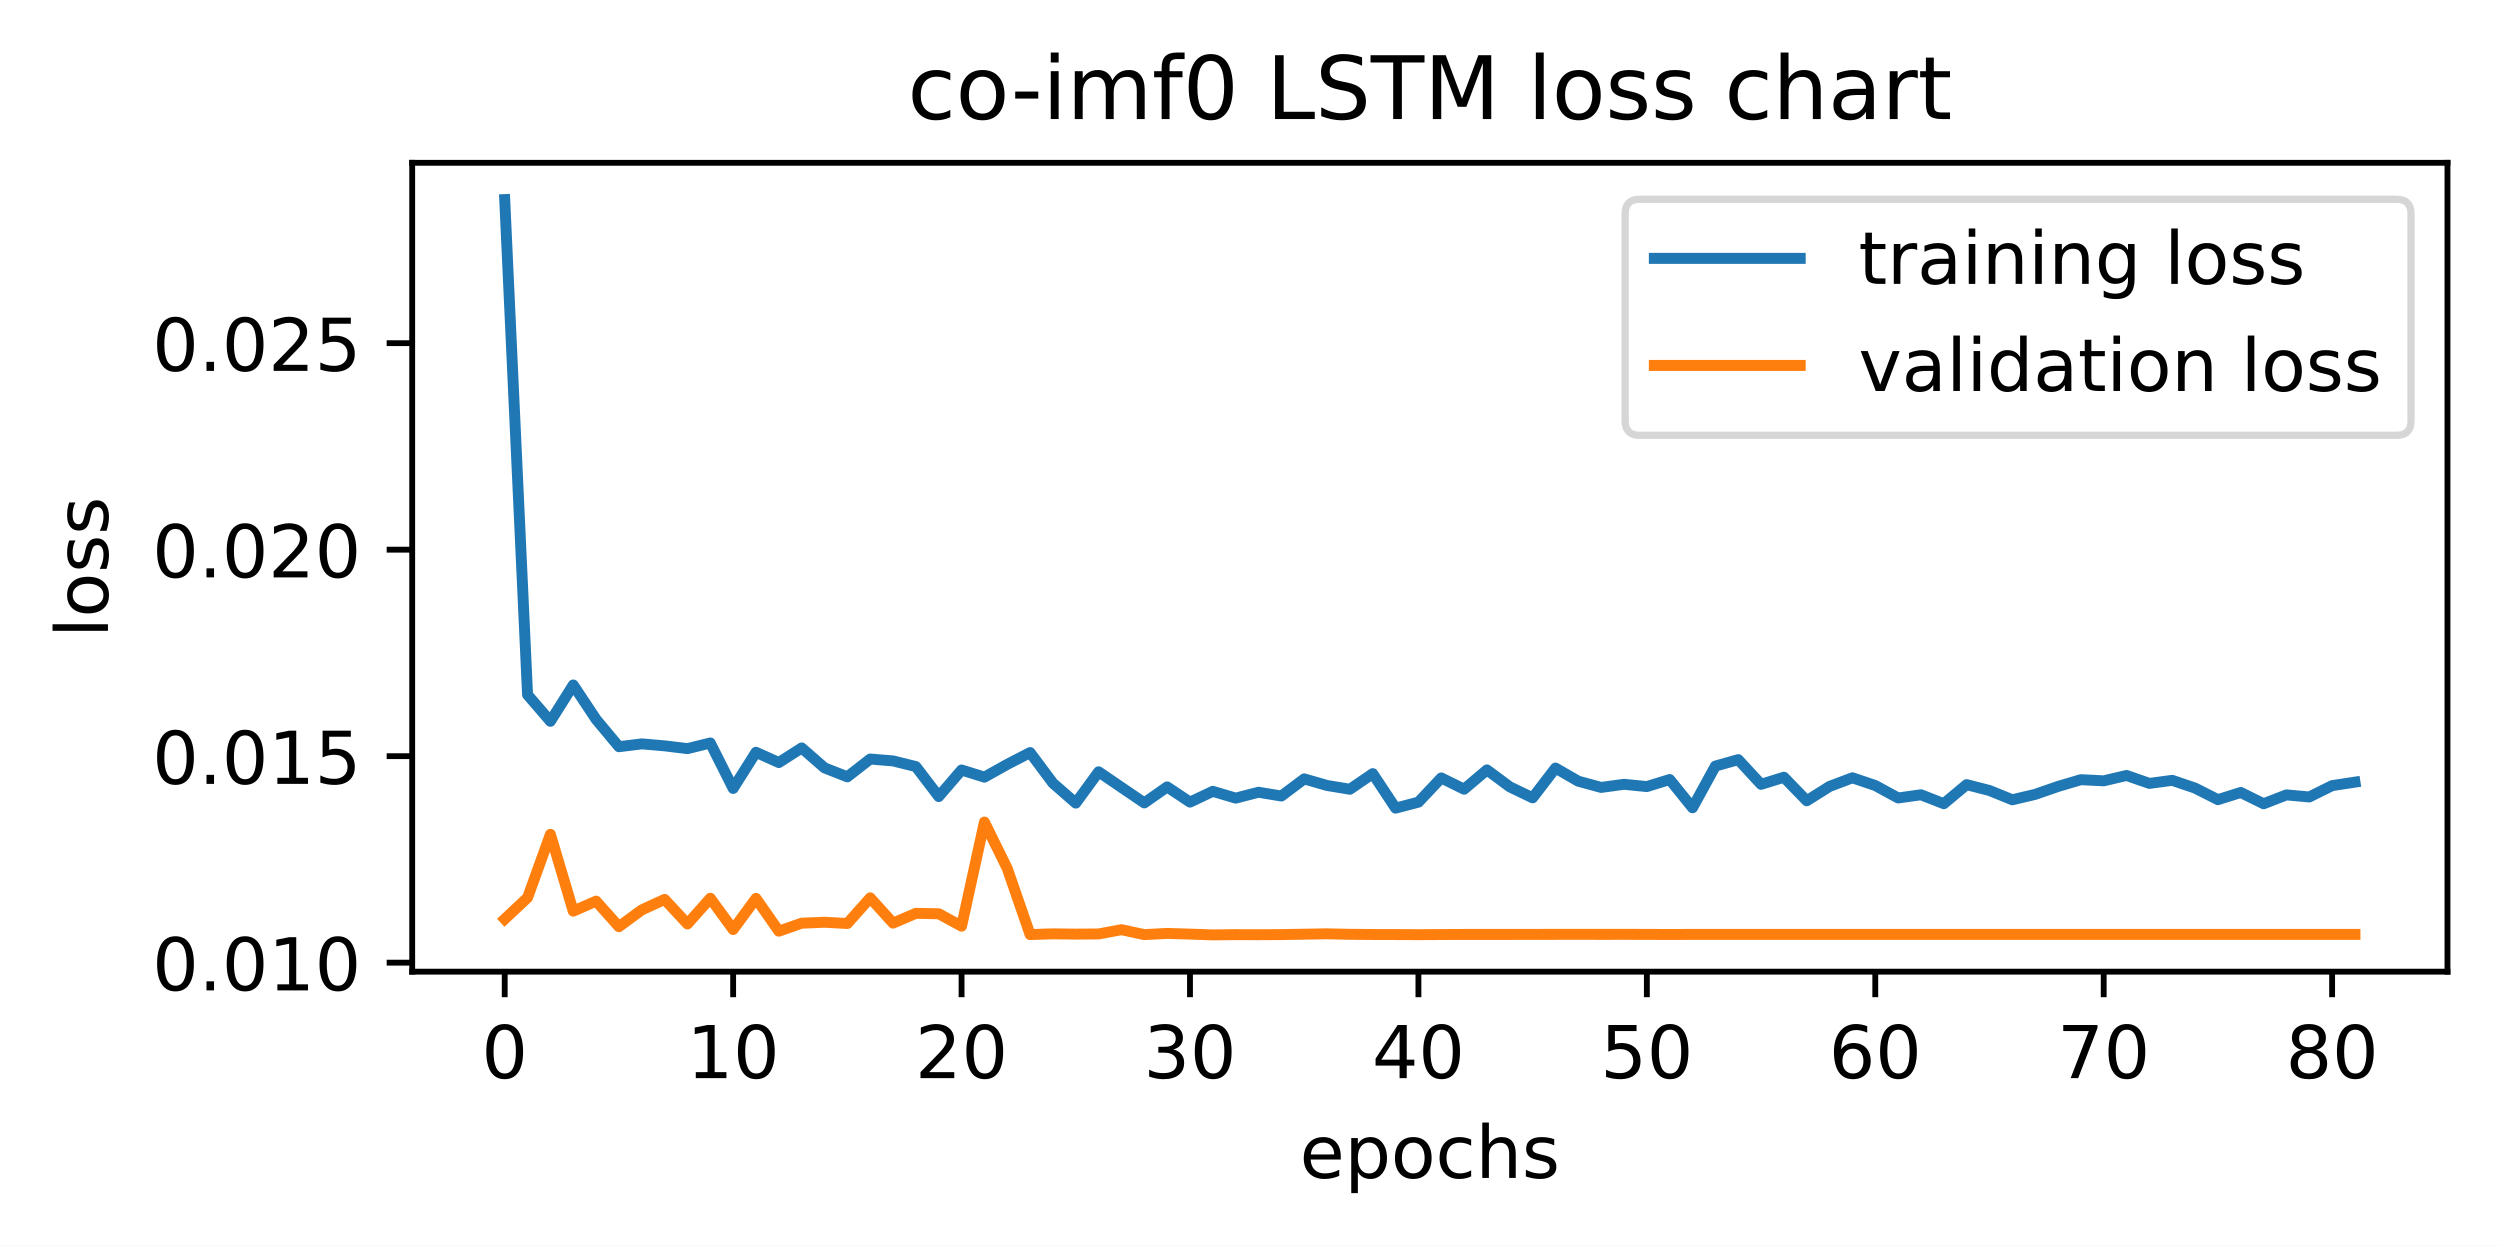
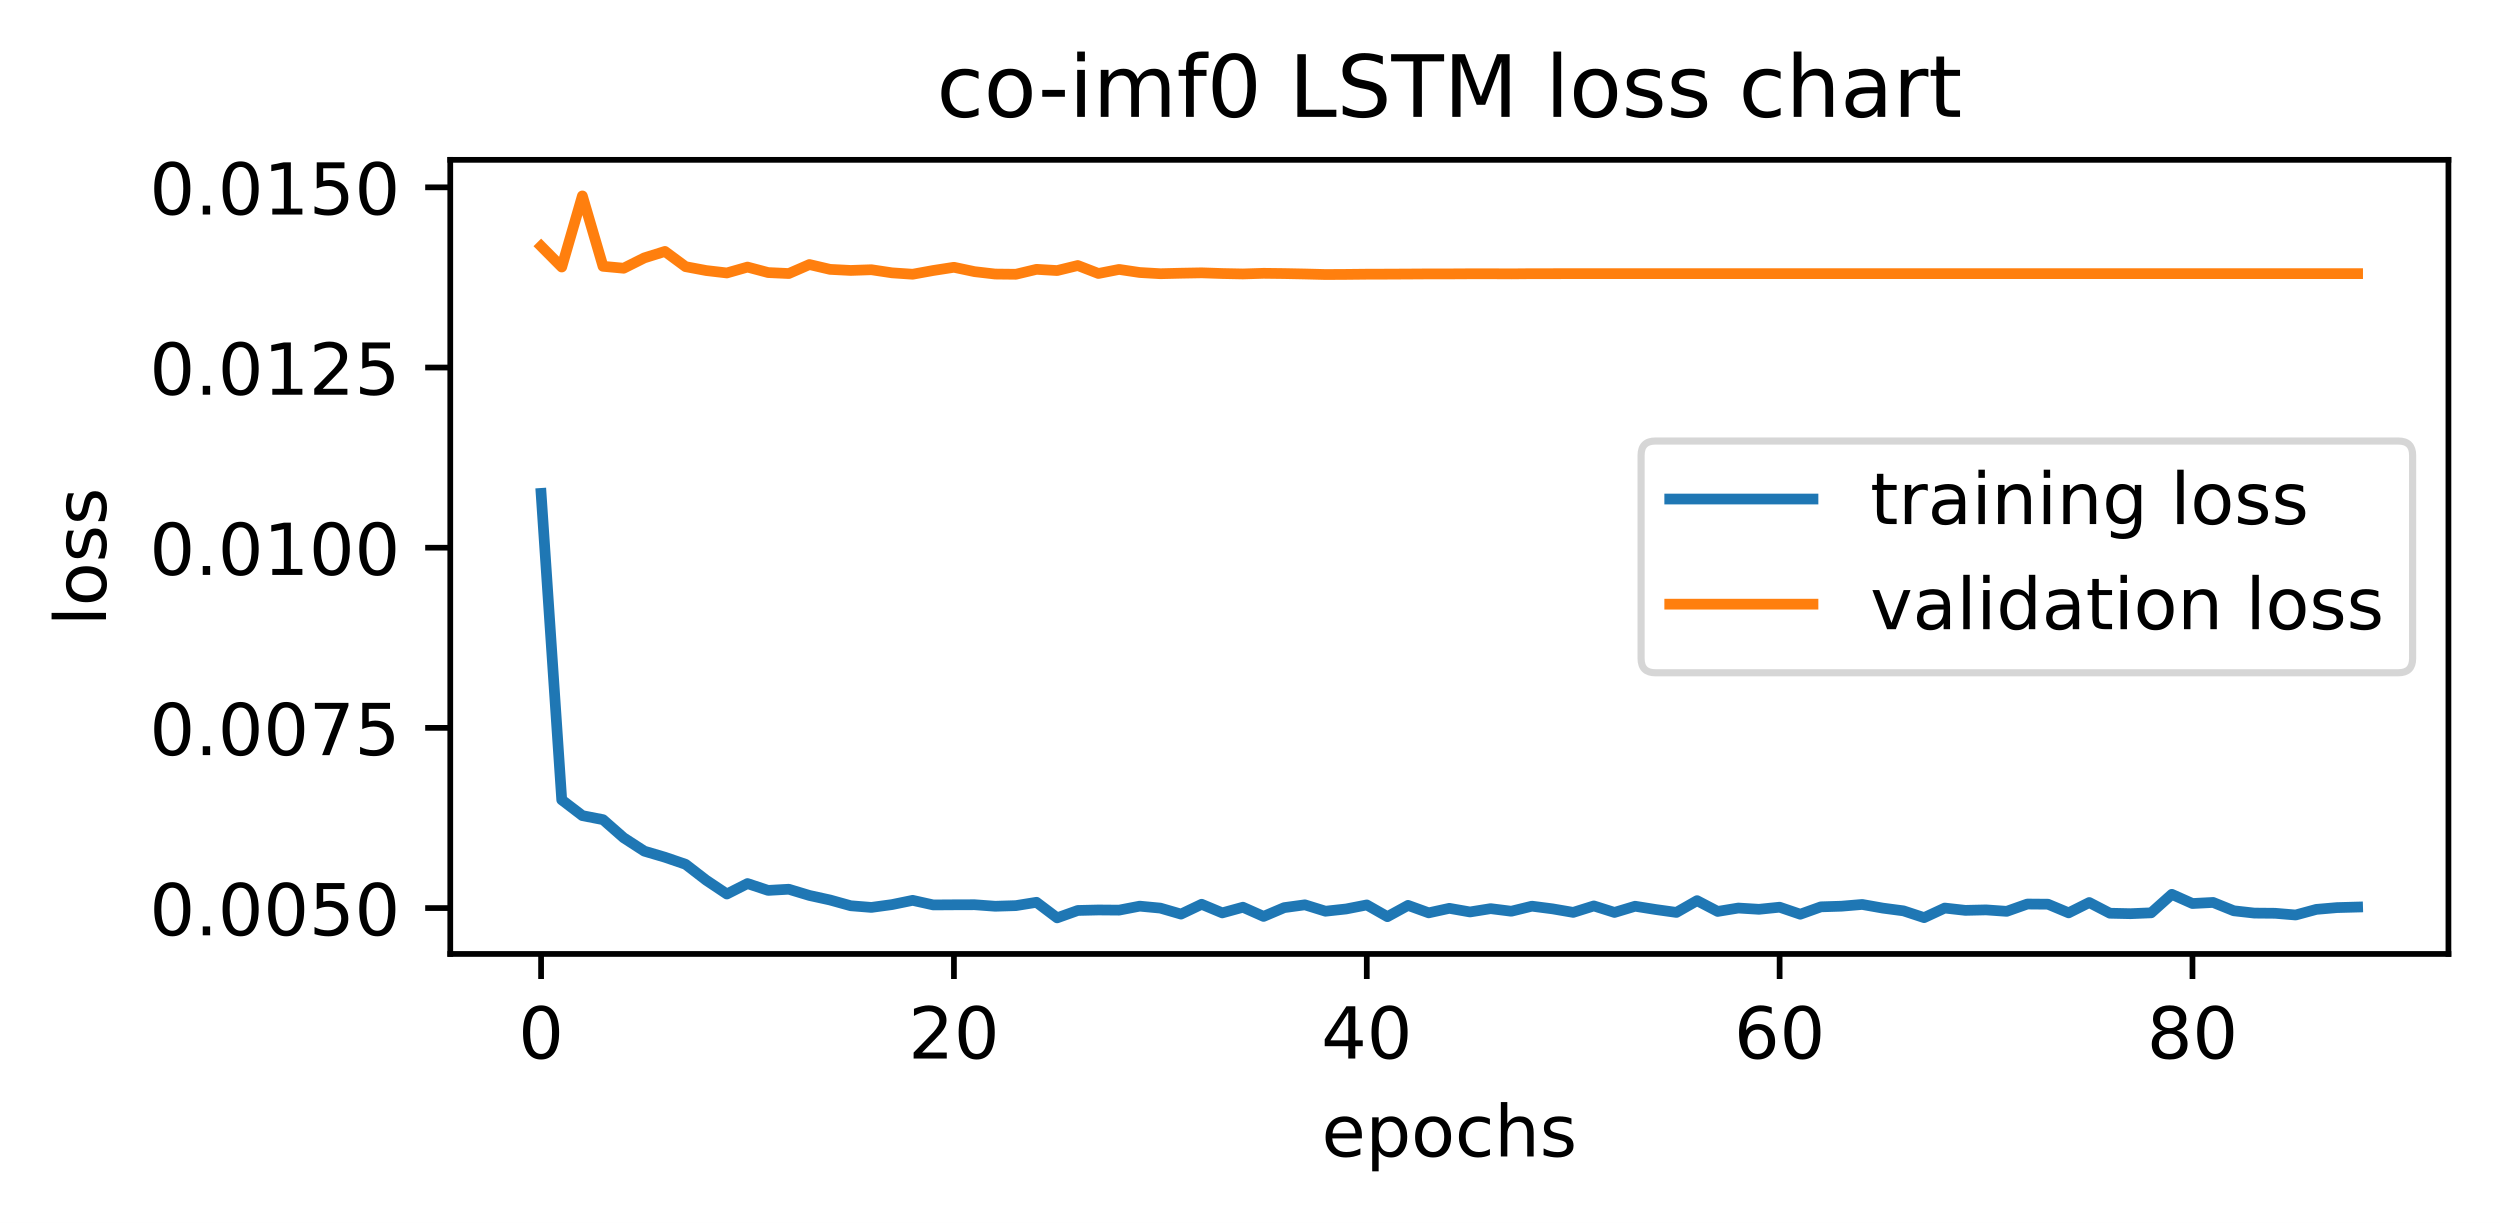
- <svg xmlns="http://www.w3.org/2000/svg" xmlns:xlink="http://www.w3.org/1999/xlink" width="342.706pt" height="170.754pt" viewBox="0 0 342.706 170.754" version="1.1">
+ <svg xmlns="http://www.w3.org/2000/svg" xmlns:xlink="http://www.w3.org/1999/xlink" width="349.069pt" height="170.754pt" viewBox="0 0 349.069 170.754" version="1.1">
  <defs>
    <style type="text/css">*{stroke-linejoin: round; stroke-linecap: butt}</style>
  </defs>
  <g id="figure_1">
    <g id="patch_1">
-       <path d="M -0 170.754  L 342.706 170.754  L 342.706 0  L -0 0  z " style="fill: #ffffff" />
+       <path d="M 0 170.754  L 349.069 170.754  L 349.069 0  L 0 0  z " style="fill: #ffffff" />
    </g>
    <g id="axes_1">
      <g id="patch_2">
-         <path d="M 56.506 133.198  L 335.506 133.198  L 335.506 22.318  L 56.506 22.318  z " style="fill: #ffffff" />
+         <path d="M 62.869 133.198  L 341.869 133.198  L 341.869 22.318  L 62.869 22.318  z " style="fill: #ffffff" />
      </g>
      <g id="matplotlib.axis_1">
        <g id="xtick_1">
          <g id="line2d_1">
            <defs>
-               <path id="m2a2f484961" d="M 0 0  L 0 3.5  " style="stroke: #000000; stroke-width: 0.8" />
-             </defs>
-             <g>
-               <use xlink:href="#m2a2f484961" x="69.188" y="133.198" style="stroke: #000000; stroke-width: 0.8" />
+               <path id="m88c43e6f50" d="M 0 0  L 0 3.5  " style="stroke: #000000; stroke-width: 0.8" />
+             </defs>
+             <g>
+               <use xlink:href="#m88c43e6f50" x="75.551" y="133.198" style="stroke: #000000; stroke-width: 0.8" />
            </g>
          </g>
          <g id="text_1">
-             <g transform="translate(66.00682 147.7966) scale(0.1 -0.1)">
+             <g transform="translate(72.36932 147.7966) scale(0.1 -0.1)">
              <defs>
                <path id="DejaVuSans-30" d="M 2034 4250  Q 1547 4250 1301 3770  Q 1056 3291 1056 2328  Q 1056 1369 1301 889  Q 1547 409 2034 409  Q 2525 409 2770 889  Q 3016 1369 3016 2328  Q 3016 3291 2770 3770  Q 2525 4250 2034 4250  z M 2034 4750  Q 2819 4750 3233 4129  Q 3647 3509 3647 2328  Q 3647 1150 3233 529  Q 2819 -91 2034 -91  Q 1250 -91 836 529  Q 422 1150 422 2328  Q 422 3509 836 4129  Q 1250 4750 2034 4750  z " transform="scale(0.015625)" />
              </defs>
              <use xlink:href="#DejaVuSans-30" />
            </g>
          </g>
        </g>
        <g id="xtick_2">
          <g id="line2d_2">
            <g>
-               <use xlink:href="#m2a2f484961" x="100.501" y="133.198" style="stroke: #000000; stroke-width: 0.8" />
+               <use xlink:href="#m88c43e6f50" x="133.195" y="133.198" style="stroke: #000000; stroke-width: 0.8" />
            </g>
          </g>
          <g id="text_2">
-             <g transform="translate(94.1387 147.7966) scale(0.1 -0.1)">
-               <defs>
-                 <path id="DejaVuSans-31" d="M 794 531  L 1825 531  L 1825 4091  L 703 3866  L 703 4441  L 1819 4666  L 2450 4666  L 2450 531  L 3481 531  L 3481 0  L 794 0  L 794 531  z " transform="scale(0.015625)" />
-               </defs>
-               <use xlink:href="#DejaVuSans-31" />
+             <g transform="translate(126.8327 147.7966) scale(0.1 -0.1)">
+               <defs>
+                 <path id="DejaVuSans-32" d="M 1228 531  L 3431 531  L 3431 0  L 469 0  L 469 531  Q 828 903 1448 1529  Q 2069 2156 2228 2338  Q 2531 2678 2651 2914  Q 2772 3150 2772 3378  Q 2772 3750 2511 3984  Q 2250 4219 1831 4219  Q 1534 4219 1204 4116  Q 875 4013 500 3803  L 500 4441  Q 881 4594 1212 4672  Q 1544 4750 1819 4750  Q 2544 4750 2975 4387  Q 3406 4025 3406 3419  Q 3406 3131 3298 2873  Q 3191 2616 2906 2266  Q 2828 2175 2409 1742  Q 1991 1309 1228 531  z " transform="scale(0.015625)" />
+               </defs>
+               <use xlink:href="#DejaVuSans-32" />
              <use xlink:href="#DejaVuSans-30" x="63.623" />
            </g>
          </g>
        </g>
        <g id="xtick_3">
          <g id="line2d_3">
            <g>
-               <use xlink:href="#m2a2f484961" x="131.814" y="133.198" style="stroke: #000000; stroke-width: 0.8" />
+               <use xlink:href="#m88c43e6f50" x="190.84" y="133.198" style="stroke: #000000; stroke-width: 0.8" />
            </g>
          </g>
          <g id="text_3">
-             <g transform="translate(125.4518 147.7966) scale(0.1 -0.1)">
-               <defs>
-                 <path id="DejaVuSans-32" d="M 1228 531  L 3431 531  L 3431 0  L 469 0  L 469 531  Q 828 903 1448 1529  Q 2069 2156 2228 2338  Q 2531 2678 2651 2914  Q 2772 3150 2772 3378  Q 2772 3750 2511 3984  Q 2250 4219 1831 4219  Q 1534 4219 1204 4116  Q 875 4013 500 3803  L 500 4441  Q 881 4594 1212 4672  Q 1544 4750 1819 4750  Q 2544 4750 2975 4387  Q 3406 4025 3406 3419  Q 3406 3131 3298 2873  Q 3191 2616 2906 2266  Q 2828 2175 2409 1742  Q 1991 1309 1228 531  z " transform="scale(0.015625)" />
-               </defs>
-               <use xlink:href="#DejaVuSans-32" />
+             <g transform="translate(184.4773 147.7966) scale(0.1 -0.1)">
+               <defs>
+                 <path id="DejaVuSans-34" d="M 2419 4116  L 825 1625  L 2419 1625  L 2419 4116  z M 2253 4666  L 3047 4666  L 3047 1625  L 3713 1625  L 3713 1100  L 3047 1100  L 3047 0  L 2419 0  L 2419 1100  L 313 1100  L 313 1709  L 2253 4666  z " transform="scale(0.015625)" />
+               </defs>
+               <use xlink:href="#DejaVuSans-34" />
              <use xlink:href="#DejaVuSans-30" x="63.623" />
            </g>
          </g>
        </g>
        <g id="xtick_4">
          <g id="line2d_4">
            <g>
-               <use xlink:href="#m2a2f484961" x="163.127" y="133.198" style="stroke: #000000; stroke-width: 0.8" />
+               <use xlink:href="#m88c43e6f50" x="248.484" y="133.198" style="stroke: #000000; stroke-width: 0.8" />
            </g>
          </g>
          <g id="text_4">
-             <g transform="translate(156.765 147.7966) scale(0.1 -0.1)">
-               <defs>
-                 <path id="DejaVuSans-33" d="M 2597 2516  Q 3050 2419 3304 2112  Q 3559 1806 3559 1356  Q 3559 666 3084 287  Q 2609 -91 1734 -91  Q 1441 -91 1130 -33  Q 819 25 488 141  L 488 750  Q 750 597 1062 519  Q 1375 441 1716 441  Q 2309 441 2620 675  Q 2931 909 2931 1356  Q 2931 1769 2642 2001  Q 2353 2234 1838 2234  L 1294 2234  L 1294 2753  L 1863 2753  Q 2328 2753 2575 2939  Q 2822 3125 2822 3475  Q 2822 3834 2567 4026  Q 2313 4219 1838 4219  Q 1578 4219 1281 4162  Q 984 4106 628 3988  L 628 4550  Q 988 4650 1302 4700  Q 1616 4750 1894 4750  Q 2613 4750 3031 4423  Q 3450 4097 3450 3541  Q 3450 3153 3228 2886  Q 3006 2619 2597 2516  z " transform="scale(0.015625)" />
-               </defs>
-               <use xlink:href="#DejaVuSans-33" />
+             <g transform="translate(242.122 147.7966) scale(0.1 -0.1)">
+               <defs>
+                 <path id="DejaVuSans-36" d="M 2113 2584  Q 1688 2584 1439 2293  Q 1191 2003 1191 1497  Q 1191 994 1439 701  Q 1688 409 2113 409  Q 2538 409 2786 701  Q 3034 994 3034 1497  Q 3034 2003 2786 2293  Q 2538 2584 2113 2584  z M 3366 4563  L 3366 3988  Q 3128 4100 2886 4159  Q 2644 4219 2406 4219  Q 1781 4219 1451 3797  Q 1122 3375 1075 2522  Q 1259 2794 1537 2939  Q 1816 3084 2150 3084  Q 2853 3084 3261 2657  Q 3669 2231 3669 1497  Q 3669 778 3244 343  Q 2819 -91 2113 -91  Q 1303 -91 875 529  Q 447 1150 447 2328  Q 447 3434 972 4092  Q 1497 4750 2381 4750  Q 2619 4750 2861 4703  Q 3103 4656 3366 4563  z " transform="scale(0.015625)" />
+               </defs>
+               <use xlink:href="#DejaVuSans-36" />
              <use xlink:href="#DejaVuSans-30" x="63.623" />
            </g>
          </g>
        </g>
        <g id="xtick_5">
          <g id="line2d_5">
            <g>
-               <use xlink:href="#m2a2f484961" x="194.441" y="133.198" style="stroke: #000000; stroke-width: 0.8" />
+               <use xlink:href="#m88c43e6f50" x="306.129" y="133.198" style="stroke: #000000; stroke-width: 0.8" />
            </g>
          </g>
          <g id="text_5">
-             <g transform="translate(188.0781 147.7966) scale(0.1 -0.1)">
-               <defs>
-                 <path id="DejaVuSans-34" d="M 2419 4116  L 825 1625  L 2419 1625  L 2419 4116  z M 2253 4666  L 3047 4666  L 3047 1625  L 3713 1625  L 3713 1100  L 3047 1100  L 3047 0  L 2419 0  L 2419 1100  L 313 1100  L 313 1709  L 2253 4666  z " transform="scale(0.015625)" />
-               </defs>
-               <use xlink:href="#DejaVuSans-34" />
-               <use xlink:href="#DejaVuSans-30" x="63.623" />
-             </g>
-           </g>
-         </g>
-         <g id="xtick_6">
-           <g id="line2d_6">
-             <g>
-               <use xlink:href="#m2a2f484961" x="225.754" y="133.198" style="stroke: #000000; stroke-width: 0.8" />
-             </g>
-           </g>
-           <g id="text_6">
-             <g transform="translate(219.3912 147.7966) scale(0.1 -0.1)">
-               <defs>
-                 <path id="DejaVuSans-35" d="M 691 4666  L 3169 4666  L 3169 4134  L 1269 4134  L 1269 2991  Q 1406 3038 1543 3061  Q 1681 3084 1819 3084  Q 2600 3084 3056 2656  Q 3513 2228 3513 1497  Q 3513 744 3044 326  Q 2575 -91 1722 -91  Q 1428 -91 1123 -41  Q 819 9 494 109  L 494 744  Q 775 591 1075 516  Q 1375 441 1709 441  Q 2250 441 2565 725  Q 2881 1009 2881 1497  Q 2881 1984 2565 2268  Q 2250 2553 1709 2553  Q 1456 2553 1204 2497  Q 953 2441 691 2322  L 691 4666  z " transform="scale(0.015625)" />
-               </defs>
-               <use xlink:href="#DejaVuSans-35" />
-               <use xlink:href="#DejaVuSans-30" x="63.623" />
-             </g>
-           </g>
-         </g>
-         <g id="xtick_7">
-           <g id="line2d_7">
-             <g>
-               <use xlink:href="#m2a2f484961" x="257.067" y="133.198" style="stroke: #000000; stroke-width: 0.8" />
-             </g>
-           </g>
-           <g id="text_7">
-             <g transform="translate(250.7044 147.7966) scale(0.1 -0.1)">
-               <defs>
-                 <path id="DejaVuSans-36" d="M 2113 2584  Q 1688 2584 1439 2293  Q 1191 2003 1191 1497  Q 1191 994 1439 701  Q 1688 409 2113 409  Q 2538 409 2786 701  Q 3034 994 3034 1497  Q 3034 2003 2786 2293  Q 2538 2584 2113 2584  z M 3366 4563  L 3366 3988  Q 3128 4100 2886 4159  Q 2644 4219 2406 4219  Q 1781 4219 1451 3797  Q 1122 3375 1075 2522  Q 1259 2794 1537 2939  Q 1816 3084 2150 3084  Q 2853 3084 3261 2657  Q 3669 2231 3669 1497  Q 3669 778 3244 343  Q 2819 -91 2113 -91  Q 1303 -91 875 529  Q 447 1150 447 2328  Q 447 3434 972 4092  Q 1497 4750 2381 4750  Q 2619 4750 2861 4703  Q 3103 4656 3366 4563  z " transform="scale(0.015625)" />
-               </defs>
-               <use xlink:href="#DejaVuSans-36" />
-               <use xlink:href="#DejaVuSans-30" x="63.623" />
-             </g>
-           </g>
-         </g>
-         <g id="xtick_8">
-           <g id="line2d_8">
-             <g>
-               <use xlink:href="#m2a2f484961" x="288.38" y="133.198" style="stroke: #000000; stroke-width: 0.8" />
-             </g>
-           </g>
-           <g id="text_8">
-             <g transform="translate(282.0175 147.7966) scale(0.1 -0.1)">
-               <defs>
-                 <path id="DejaVuSans-37" d="M 525 4666  L 3525 4666  L 3525 4397  L 1831 0  L 1172 0  L 2766 4134  L 525 4134  L 525 4666  z " transform="scale(0.015625)" />
-               </defs>
-               <use xlink:href="#DejaVuSans-37" />
-               <use xlink:href="#DejaVuSans-30" x="63.623" />
-             </g>
-           </g>
-         </g>
-         <g id="xtick_9">
-           <g id="line2d_9">
-             <g>
-               <use xlink:href="#m2a2f484961" x="319.693" y="133.198" style="stroke: #000000; stroke-width: 0.8" />
-             </g>
-           </g>
-           <g id="text_9">
-             <g transform="translate(313.3306 147.7966) scale(0.1 -0.1)">
+             <g transform="translate(299.7666 147.7966) scale(0.1 -0.1)">
              <defs>
                <path id="DejaVuSans-38" d="M 2034 2216  Q 1584 2216 1326 1975  Q 1069 1734 1069 1313  Q 1069 891 1326 650  Q 1584 409 2034 409  Q 2484 409 2743 651  Q 3003 894 3003 1313  Q 3003 1734 2745 1975  Q 2488 2216 2034 2216  z M 1403 2484  Q 997 2584 770 2862  Q 544 3141 544 3541  Q 544 4100 942 4425  Q 1341 4750 2034 4750  Q 2731 4750 3128 4425  Q 3525 4100 3525 3541  Q 3525 3141 3298 2862  Q 3072 2584 2669 2484  Q 3125 2378 3379 2068  Q 3634 1759 3634 1313  Q 3634 634 3220 271  Q 2806 -91 2034 -91  Q 1263 -91 848 271  Q 434 634 434 1313  Q 434 1759 690 2068  Q 947 2378 1403 2484  z M 1172 3481  Q 1172 3119 1398 2916  Q 1625 2713 2034 2713  Q 2441 2713 2670 2916  Q 2900 3119 2900 3481  Q 2900 3844 2670 4047  Q 2441 4250 2034 4250  Q 1625 4250 1398 4047  Q 1172 3844 1172 3481  z " transform="scale(0.015625)" />
              </defs>
              <use xlink:href="#DejaVuSans-38" />
              <use xlink:href="#DejaVuSans-30" x="63.623" />
            </g>
          </g>
        </g>
-         <g id="text_10">
-           <g transform="translate(178.1734 161.4747) scale(0.1 -0.1)">
+         <g id="text_6">
+           <g transform="translate(184.5359 161.4747) scale(0.1 -0.1)">
            <defs>
              <path id="DejaVuSans-65" d="M 3597 1894  L 3597 1613  L 953 1613  Q 991 1019 1311 708  Q 1631 397 2203 397  Q 2534 397 2845 478  Q 3156 559 3463 722  L 3463 178  Q 3153 47 2828 -22  Q 2503 -91 2169 -91  Q 1331 -91 842 396  Q 353 884 353 1716  Q 353 2575 817 3079  Q 1281 3584 2069 3584  Q 2775 3584 3186 3129  Q 3597 2675 3597 1894  z M 3022 2063  Q 3016 2534 2758 2815  Q 2500 3097 2075 3097  Q 1594 3097 1305 2825  Q 1016 2553 972 2059  L 3022 2063  z " transform="scale(0.015625)" />
              <path id="DejaVuSans-70" d="M 1159 525  L 1159 -1331  L 581 -1331  L 581 3500  L 1159 3500  L 1159 2969  Q 1341 3281 1617 3432  Q 1894 3584 2278 3584  Q 2916 3584 3314 3078  Q 3713 2572 3713 1747  Q 3713 922 3314 415  Q 2916 -91 2278 -91  Q 1894 -91 1617 61  Q 1341 213 1159 525  z M 3116 1747  Q 3116 2381 2855 2742  Q 2594 3103 2138 3103  Q 1681 3103 1420 2742  Q 1159 2381 1159 1747  Q 1159 1113 1420 752  Q 1681 391 2138 391  Q 2594 391 2855 752  Q 3116 1113 3116 1747  z " transform="scale(0.015625)" />
              <path id="DejaVuSans-6f" d="M 1959 3097  Q 1497 3097 1228 2736  Q 959 2375 959 1747  Q 959 1119 1226 758  Q 1494 397 1959 397  Q 2419 397 2687 759  Q 2956 1122 2956 1747  Q 2956 2369 2687 2733  Q 2419 3097 1959 3097  z M 1959 3584  Q 2709 3584 3137 3096  Q 3566 2609 3566 1747  Q 3566 888 3137 398  Q 2709 -91 1959 -91  Q 1206 -91 779 398  Q 353 888 353 1747  Q 353 2609 779 3096  Q 1206 3584 1959 3584  z " transform="scale(0.015625)" />
              <path id="DejaVuSans-63" d="M 3122 3366  L 3122 2828  Q 2878 2963 2633 3030  Q 2388 3097 2138 3097  Q 1578 3097 1268 2742  Q 959 2388 959 1747  Q 959 1106 1268 751  Q 1578 397 2138 397  Q 2388 397 2633 464  Q 2878 531 3122 666  L 3122 134  Q 2881 22 2623 -34  Q 2366 -91 2075 -91  Q 1284 -91 818 406  Q 353 903 353 1747  Q 353 2603 823 3093  Q 1294 3584 2113 3584  Q 2378 3584 2631 3529  Q 2884 3475 3122 3366  z " transform="scale(0.015625)" />
              <path id="DejaVuSans-68" d="M 3513 2113  L 3513 0  L 2938 0  L 2938 2094  Q 2938 2591 2744 2837  Q 2550 3084 2163 3084  Q 1697 3084 1428 2787  Q 1159 2491 1159 1978  L 1159 0  L 581 0  L 581 4863  L 1159 4863  L 1159 2956  Q 1366 3272 1645 3428  Q 1925 3584 2291 3584  Q 2894 3584 3203 3211  Q 3513 2838 3513 2113  z " transform="scale(0.015625)" />
              <path id="DejaVuSans-73" d="M 2834 3397  L 2834 2853  Q 2591 2978 2328 3040  Q 2066 3103 1784 3103  Q 1356 3103 1142 2972  Q 928 2841 928 2578  Q 928 2378 1081 2264  Q 1234 2150 1697 2047  L 1894 2003  Q 2506 1872 2764 1633  Q 3022 1394 3022 966  Q 3022 478 2636 193  Q 2250 -91 1575 -91  Q 1294 -91 989 -36  Q 684 19 347 128  L 347 722  Q 666 556 975 473  Q 1284 391 1588 391  Q 1994 391 2212 530  Q 2431 669 2431 922  Q 2431 1156 2273 1281  Q 2116 1406 1581 1522  L 1381 1569  Q 847 1681 609 1914  Q 372 2147 372 2553  Q 372 3047 722 3315  Q 1072 3584 1716 3584  Q 2034 3584 2315 3537  Q 2597 3491 2834 3397  z " transform="scale(0.015625)" />
            </defs>
            <use xlink:href="#DejaVuSans-65" />
            <use xlink:href="#DejaVuSans-70" x="61.523" />
            <use xlink:href="#DejaVuSans-6f" x="125" />
            <use xlink:href="#DejaVuSans-63" x="186.182" />
            <use xlink:href="#DejaVuSans-68" x="241.162" />
            <use xlink:href="#DejaVuSans-73" x="304.541" />
          </g>
        </g>
      </g>
      <g id="matplotlib.axis_2">
        <g id="ytick_1">
-           <g id="line2d_10">
-             <defs>
-               <path id="mf2e58ed255" d="M 0 0  L -3.5 0  " style="stroke: #000000; stroke-width: 0.8" />
-             </defs>
-             <g>
-               <use xlink:href="#mf2e58ed255" x="56.506" y="131.964" style="stroke: #000000; stroke-width: 0.8" />
-             </g>
-           </g>
-           <g id="text_11">
-             <g transform="translate(20.87813 135.7633) scale(0.1 -0.1)">
+           <g id="line2d_6">
+             <defs>
+               <path id="md15d61b895" d="M 0 0  L -3.5 0  " style="stroke: #000000; stroke-width: 0.8" />
+             </defs>
+             <g>
+               <use xlink:href="#md15d61b895" x="62.869" y="126.794" style="stroke: #000000; stroke-width: 0.8" />
+             </g>
+           </g>
+           <g id="text_7">
+             <g transform="translate(20.87813 130.5936) scale(0.1 -0.1)">
              <defs>
                <path id="DejaVuSans-2e" d="M 684 794  L 1344 794  L 1344 0  L 684 0  L 684 794  z " transform="scale(0.015625)" />
+                 <path id="DejaVuSans-35" d="M 691 4666  L 3169 4666  L 3169 4134  L 1269 4134  L 1269 2991  Q 1406 3038 1543 3061  Q 1681 3084 1819 3084  Q 2600 3084 3056 2656  Q 3513 2228 3513 1497  Q 3513 744 3044 326  Q 2575 -91 1722 -91  Q 1428 -91 1123 -41  Q 819 9 494 109  L 494 744  Q 775 591 1075 516  Q 1375 441 1709 441  Q 2250 441 2565 725  Q 2881 1009 2881 1497  Q 2881 1984 2565 2268  Q 2250 2553 1709 2553  Q 1456 2553 1204 2497  Q 953 2441 691 2322  L 691 4666  z " transform="scale(0.015625)" />
+               </defs>
+               <use xlink:href="#DejaVuSans-30" />
+               <use xlink:href="#DejaVuSans-2e" x="63.623" />
+               <use xlink:href="#DejaVuSans-30" x="95.41" />
+               <use xlink:href="#DejaVuSans-30" x="159.033" />
+               <use xlink:href="#DejaVuSans-35" x="222.656" />
+               <use xlink:href="#DejaVuSans-30" x="286.279" />
+             </g>
+           </g>
+         </g>
+         <g id="ytick_2">
+           <g id="line2d_7">
+             <g>
+               <use xlink:href="#md15d61b895" x="62.869" y="101.634" style="stroke: #000000; stroke-width: 0.8" />
+             </g>
+           </g>
+           <g id="text_8">
+             <g transform="translate(20.87813 105.4333) scale(0.1 -0.1)">
+               <defs>
+                 <path id="DejaVuSans-37" d="M 525 4666  L 3525 4666  L 3525 4397  L 1831 0  L 1172 0  L 2766 4134  L 525 4134  L 525 4666  z " transform="scale(0.015625)" />
+               </defs>
+               <use xlink:href="#DejaVuSans-30" />
+               <use xlink:href="#DejaVuSans-2e" x="63.623" />
+               <use xlink:href="#DejaVuSans-30" x="95.41" />
+               <use xlink:href="#DejaVuSans-30" x="159.033" />
+               <use xlink:href="#DejaVuSans-37" x="222.656" />
+               <use xlink:href="#DejaVuSans-35" x="286.279" />
+             </g>
+           </g>
+         </g>
+         <g id="ytick_3">
+           <g id="line2d_8">
+             <g>
+               <use xlink:href="#md15d61b895" x="62.869" y="76.474" style="stroke: #000000; stroke-width: 0.8" />
+             </g>
+           </g>
+           <g id="text_9">
+             <g transform="translate(20.87813 80.27305) scale(0.1 -0.1)">
+               <defs>
+                 <path id="DejaVuSans-31" d="M 794 531  L 1825 531  L 1825 4091  L 703 3866  L 703 4441  L 1819 4666  L 2450 4666  L 2450 531  L 3481 531  L 3481 0  L 794 0  L 794 531  z " transform="scale(0.015625)" />
              </defs>
              <use xlink:href="#DejaVuSans-30" />
              <use xlink:href="#DejaVuSans-2e" x="63.623" />
              <use xlink:href="#DejaVuSans-30" x="95.41" />
              <use xlink:href="#DejaVuSans-31" x="159.033" />
              <use xlink:href="#DejaVuSans-30" x="222.656" />
-             </g>
-           </g>
-         </g>
-         <g id="ytick_2">
-           <g id="line2d_11">
-             <g>
-               <use xlink:href="#mf2e58ed255" x="56.506" y="103.657" style="stroke: #000000; stroke-width: 0.8" />
-             </g>
-           </g>
-           <g id="text_12">
-             <g transform="translate(20.87813 107.4561) scale(0.1 -0.1)">
+               <use xlink:href="#DejaVuSans-30" x="286.279" />
+             </g>
+           </g>
+         </g>
+         <g id="ytick_4">
+           <g id="line2d_9">
+             <g>
+               <use xlink:href="#md15d61b895" x="62.869" y="51.314" style="stroke: #000000; stroke-width: 0.8" />
+             </g>
+           </g>
+           <g id="text_10">
+             <g transform="translate(20.87813 55.11279) scale(0.1 -0.1)">
+               <use xlink:href="#DejaVuSans-30" />
+               <use xlink:href="#DejaVuSans-2e" x="63.623" />
+               <use xlink:href="#DejaVuSans-30" x="95.41" />
+               <use xlink:href="#DejaVuSans-31" x="159.033" />
+               <use xlink:href="#DejaVuSans-32" x="222.656" />
+               <use xlink:href="#DejaVuSans-35" x="286.279" />
+             </g>
+           </g>
+         </g>
+         <g id="ytick_5">
+           <g id="line2d_10">
+             <g>
+               <use xlink:href="#md15d61b895" x="62.869" y="26.153" style="stroke: #000000; stroke-width: 0.8" />
+             </g>
+           </g>
+           <g id="text_11">
+             <g transform="translate(20.87813 29.95252) scale(0.1 -0.1)">
              <use xlink:href="#DejaVuSans-30" />
              <use xlink:href="#DejaVuSans-2e" x="63.623" />
              <use xlink:href="#DejaVuSans-30" x="95.41" />
              <use xlink:href="#DejaVuSans-31" x="159.033" />
              <use xlink:href="#DejaVuSans-35" x="222.656" />
-             </g>
-           </g>
-         </g>
-         <g id="ytick_3">
-           <g id="line2d_12">
-             <g>
-               <use xlink:href="#mf2e58ed255" x="56.506" y="75.35" style="stroke: #000000; stroke-width: 0.8" />
-             </g>
-           </g>
-           <g id="text_13">
-             <g transform="translate(20.87813 79.14899) scale(0.1 -0.1)">
-               <use xlink:href="#DejaVuSans-30" />
-               <use xlink:href="#DejaVuSans-2e" x="63.623" />
-               <use xlink:href="#DejaVuSans-30" x="95.41" />
-               <use xlink:href="#DejaVuSans-32" x="159.033" />
-               <use xlink:href="#DejaVuSans-30" x="222.656" />
-             </g>
-           </g>
-         </g>
-         <g id="ytick_4">
-           <g id="line2d_13">
-             <g>
-               <use xlink:href="#mf2e58ed255" x="56.506" y="47.043" style="stroke: #000000; stroke-width: 0.8" />
-             </g>
-           </g>
-           <g id="text_14">
-             <g transform="translate(20.87813 50.84185) scale(0.1 -0.1)">
-               <use xlink:href="#DejaVuSans-30" />
-               <use xlink:href="#DejaVuSans-2e" x="63.623" />
-               <use xlink:href="#DejaVuSans-30" x="95.41" />
-               <use xlink:href="#DejaVuSans-32" x="159.033" />
-               <use xlink:href="#DejaVuSans-35" x="222.656" />
-             </g>
-           </g>
-         </g>
-         <g id="text_15">
+               <use xlink:href="#DejaVuSans-30" x="286.279" />
+             </g>
+           </g>
+         </g>
+         <g id="text_12">
          <g transform="translate(14.79844 87.41594) rotate(-90) scale(0.1 -0.1)">
            <defs>
              <path id="DejaVuSans-6c" d="M 603 4863  L 1178 4863  L 1178 0  L 603 0  L 603 4863  z " transform="scale(0.015625)" />
            </defs>
            <use xlink:href="#DejaVuSans-6c" />
            <use xlink:href="#DejaVuSans-6f" x="27.783" />
            <use xlink:href="#DejaVuSans-73" x="88.965" />
            <use xlink:href="#DejaVuSans-73" x="141.064" />
          </g>
        </g>
      </g>
-       <g id="line2d_14">
-         <path d="M 69.188 27.358  L 72.319 95.243  L 75.451 98.88  L 78.582 93.9  L 81.713 98.612  L 84.845 102.361  L 87.976 101.972  L 91.107 102.242  L 94.239 102.624  L 97.37 101.851  L 100.501 108.077  L 103.633 103.124  L 106.764 104.532  L 109.895 102.529  L 113.026 105.262  L 116.158 106.489  L 119.289 104.051  L 122.42 104.308  L 125.552 105.085  L 128.683 109.19  L 131.814 105.554  L 134.946 106.532  L 138.077 104.782  L 141.208 103.163  L 144.34 107.359  L 147.471 110.089  L 150.602 105.801  L 153.734 107.938  L 156.865 110.064  L 159.996 107.871  L 163.127 109.954  L 166.259 108.477  L 169.39 109.411  L 172.521 108.602  L 175.653 109.121  L 178.784 106.773  L 181.915 107.674  L 185.047 108.193  L 188.178 106.053  L 191.309 110.781  L 194.441 109.96  L 197.572 106.642  L 200.703 108.183  L 203.835 105.541  L 206.966 107.862  L 210.097 109.37  L 213.228 105.289  L 216.36 107.091  L 219.491 107.942  L 222.622 107.514  L 225.754 107.826  L 228.885 106.86  L 232.016 110.732  L 235.148 105.017  L 238.279 104.132  L 241.41 107.517  L 244.542 106.546  L 247.673 109.771  L 250.804 107.803  L 253.936 106.624  L 257.067 107.68  L 260.198 109.387  L 263.329 108.95  L 266.461 110.171  L 269.592 107.561  L 272.723 108.364  L 275.855 109.635  L 278.986 108.895  L 282.117 107.809  L 285.249 106.881  L 288.38 107.039  L 291.511 106.302  L 294.643 107.39  L 297.774 106.971  L 300.905 108.033  L 304.037 109.619  L 307.168 108.633  L 310.299 110.181  L 313.43 108.965  L 316.562 109.25  L 319.693 107.696  L 322.824 107.217  " clip-path="url(#p73044c6522)" style="fill: none; stroke: #1f77b4; stroke-width: 1.5; stroke-linecap: square" />
-       </g>
-       <g id="line2d_15">
-         <path d="M 69.188 125.988  L 72.319 123.05  L 75.451 114.374  L 78.582 124.902  L 81.713 123.531  L 84.845 127.031  L 87.976 124.731  L 91.107 123.292  L 94.239 126.657  L 97.37 123.137  L 100.501 127.424  L 103.633 123.159  L 106.764 127.647  L 109.895 126.554  L 113.026 126.424  L 116.158 126.598  L 119.289 123.083  L 122.42 126.542  L 125.552 125.203  L 128.683 125.26  L 131.814 126.96  L 134.946 112.692  L 138.077 119.051  L 141.208 128.11  L 144.34 128.014  L 147.471 128.052  L 150.602 128.028  L 153.734 127.445  L 156.865 128.118  L 159.996 127.954  L 163.127 128.05  L 166.259 128.158  L 169.39 128.121  L 172.521 128.132  L 175.653 128.115  L 178.784 128.062  L 181.915 128.008  L 185.047 128.077  L 188.178 128.104  L 191.309 128.111  L 194.441 128.126  L 197.572 128.108  L 200.703 128.094  L 203.835 128.094  L 206.966 128.095  L 210.097 128.087  L 213.228 128.085  L 216.36 128.08  L 219.491 128.086  L 222.622 128.083  L 225.754 128.088  L 228.885 128.102  L 232.016 128.09  L 235.148 128.091  L 238.279 128.091  L 241.41 128.091  L 244.542 128.091  L 247.673 128.091  L 250.804 128.092  L 253.936 128.092  L 257.067 128.092  L 260.198 128.092  L 263.329 128.091  L 266.461 128.091  L 269.592 128.091  L 272.723 128.091  L 275.855 128.091  L 278.986 128.091  L 282.117 128.091  L 285.249 128.091  L 288.38 128.091  L 291.511 128.091  L 294.643 128.091  L 297.774 128.091  L 300.905 128.091  L 304.037 128.091  L 307.168 128.091  L 310.299 128.091  L 313.43 128.091  L 316.562 128.092  L 319.693 128.091  L 322.824 128.091  " clip-path="url(#p73044c6522)" style="fill: none; stroke: #ff7f0e; stroke-width: 1.5; stroke-linecap: square" />
+       <g id="line2d_11">
+         <path d="M 75.551 68.891  L 78.433 111.683  L 81.315 113.884  L 84.197 114.447  L 87.079 116.976  L 89.962 118.843  L 92.844 119.694  L 95.726 120.68  L 98.608 122.904  L 101.491 124.829  L 104.373 123.369  L 107.255 124.325  L 110.137 124.162  L 113.02 125.031  L 115.902 125.666  L 118.784 126.467  L 121.666 126.7  L 124.549 126.305  L 127.431 125.713  L 130.313 126.353  L 133.195 126.334  L 136.077 126.324  L 138.96 126.538  L 141.842 126.45  L 144.724 125.985  L 147.606 128.158  L 150.489 127.127  L 153.371 127.057  L 156.253 127.08  L 159.135 126.524  L 162.018 126.797  L 164.9 127.634  L 167.782 126.261  L 170.664 127.464  L 173.546 126.674  L 176.429 127.956  L 179.311 126.731  L 182.193 126.337  L 185.075 127.232  L 187.958 126.917  L 190.84 126.353  L 193.722 127.992  L 196.604 126.415  L 199.487 127.459  L 202.369 126.827  L 205.251 127.335  L 208.133 126.872  L 211.015 127.234  L 213.898 126.527  L 216.78 126.9  L 219.662 127.396  L 222.544 126.491  L 225.427 127.402  L 228.309 126.536  L 231.191 126.997  L 234.073 127.399  L 236.956 125.756  L 239.838 127.26  L 242.72 126.787  L 245.602 126.964  L 248.484 126.67  L 251.367 127.651  L 254.249 126.619  L 257.131 126.53  L 260.013 126.286  L 262.896 126.798  L 265.778 127.18  L 268.66 128.128  L 271.542 126.789  L 274.425 127.113  L 277.307 127.045  L 280.189 127.248  L 283.071 126.228  L 285.953 126.252  L 288.836 127.46  L 291.718 126.017  L 294.6 127.512  L 297.482 127.576  L 300.365 127.454  L 303.247 124.873  L 306.129 126.157  L 309.011 126.005  L 311.894 127.17  L 314.776 127.494  L 317.658 127.519  L 320.54 127.758  L 323.422 126.975  L 326.305 126.727  L 329.187 126.648  " clip-path="url(#p8220efc467)" style="fill: none; stroke: #1f77b4; stroke-width: 1.5; stroke-linecap: square" />
+       </g>
+       <g id="line2d_12">
+         <path d="M 75.551 34.38  L 78.433 37.282  L 81.315 27.358  L 84.197 37.183  L 87.079 37.453  L 89.962 36.01  L 92.844 35.106  L 95.726 37.233  L 98.608 37.775  L 101.491 38.113  L 104.373 37.291  L 107.255 38.058  L 110.137 38.193  L 113.02 36.936  L 115.902 37.612  L 118.784 37.761  L 121.666 37.661  L 124.549 38.095  L 127.431 38.291  L 130.313 37.767  L 133.195 37.32  L 136.077 37.93  L 138.96 38.265  L 141.842 38.296  L 144.724 37.606  L 147.606 37.777  L 150.489 37.072  L 153.371 38.186  L 156.253 37.619  L 159.135 38.049  L 162.018 38.218  L 164.9 38.148  L 167.782 38.094  L 170.664 38.192  L 173.546 38.251  L 176.429 38.162  L 179.311 38.197  L 182.193 38.256  L 185.075 38.33  L 187.958 38.314  L 190.84 38.284  L 193.722 38.276  L 196.604 38.262  L 199.487 38.243  L 202.369 38.243  L 205.251 38.227  L 208.133 38.225  L 211.015 38.239  L 213.898 38.213  L 216.78 38.212  L 219.662 38.209  L 222.544 38.21  L 225.427 38.209  L 228.309 38.207  L 231.191 38.208  L 234.073 38.209  L 236.956 38.209  L 239.838 38.208  L 242.72 38.206  L 245.602 38.206  L 248.484 38.206  L 251.367 38.206  L 254.249 38.207  L 257.131 38.207  L 260.013 38.207  L 262.896 38.207  L 265.778 38.206  L 268.66 38.206  L 271.542 38.206  L 274.425 38.207  L 277.307 38.206  L 280.189 38.206  L 283.071 38.207  L 285.953 38.207  L 288.836 38.206  L 291.718 38.207  L 294.6 38.206  L 297.482 38.206  L 300.365 38.206  L 303.247 38.207  L 306.129 38.206  L 309.011 38.207  L 311.894 38.207  L 314.776 38.207  L 317.658 38.207  L 320.54 38.207  L 323.422 38.207  L 326.305 38.207  L 329.187 38.207  " clip-path="url(#p8220efc467)" style="fill: none; stroke: #ff7f0e; stroke-width: 1.5; stroke-linecap: square" />
      </g>
      <g id="patch_3">
-         <path d="M 56.506 133.198  L 56.506 22.318  " style="fill: none; stroke: #000000; stroke-width: 0.8; stroke-linejoin: miter; stroke-linecap: square" />
+         <path d="M 62.869 133.198  L 62.869 22.318  " style="fill: none; stroke: #000000; stroke-width: 0.8; stroke-linejoin: miter; stroke-linecap: square" />
      </g>
      <g id="patch_4">
-         <path d="M 335.506 133.198  L 335.506 22.318  " style="fill: none; stroke: #000000; stroke-width: 0.8; stroke-linejoin: miter; stroke-linecap: square" />
+         <path d="M 341.869 133.198  L 341.869 22.318  " style="fill: none; stroke: #000000; stroke-width: 0.8; stroke-linejoin: miter; stroke-linecap: square" />
      </g>
      <g id="patch_5">
-         <path d="M 56.506 133.198  L 335.506 133.198  " style="fill: none; stroke: #000000; stroke-width: 0.8; stroke-linejoin: miter; stroke-linecap: square" />
+         <path d="M 62.869 133.198  L 341.869 133.198  " style="fill: none; stroke: #000000; stroke-width: 0.8; stroke-linejoin: miter; stroke-linecap: square" />
      </g>
      <g id="patch_6">
-         <path d="M 56.506 22.318  L 335.506 22.318  " style="fill: none; stroke: #000000; stroke-width: 0.8; stroke-linejoin: miter; stroke-linecap: square" />
-       </g>
-       <g id="text_16">
-         <g transform="translate(124.4169 16.31812) scale(0.12 -0.12)">
+         <path d="M 62.869 22.318  L 341.869 22.318  " style="fill: none; stroke: #000000; stroke-width: 0.8; stroke-linejoin: miter; stroke-linecap: square" />
+       </g>
+       <g id="text_13">
+         <g transform="translate(130.7794 16.31812) scale(0.12 -0.12)">
          <defs>
            <path id="DejaVuSans-2d" d="M 313 2009  L 1997 2009  L 1997 1497  L 313 1497  L 313 2009  z " transform="scale(0.015625)" />
            <path id="DejaVuSans-69" d="M 603 3500  L 1178 3500  L 1178 0  L 603 0  L 603 3500  z M 603 4863  L 1178 4863  L 1178 4134  L 603 4134  L 603 4863  z " transform="scale(0.015625)" />
            <path id="DejaVuSans-6d" d="M 3328 2828  Q 3544 3216 3844 3400  Q 4144 3584 4550 3584  Q 5097 3584 5394 3201  Q 5691 2819 5691 2113  L 5691 0  L 5113 0  L 5113 2094  Q 5113 2597 4934 2840  Q 4756 3084 4391 3084  Q 3944 3084 3684 2787  Q 3425 2491 3425 1978  L 3425 0  L 2847 0  L 2847 2094  Q 2847 2600 2669 2842  Q 2491 3084 2119 3084  Q 1678 3084 1418 2786  Q 1159 2488 1159 1978  L 1159 0  L 581 0  L 581 3500  L 1159 3500  L 1159 2956  Q 1356 3278 1631 3431  Q 1906 3584 2284 3584  Q 2666 3584 2933 3390  Q 3200 3197 3328 2828  z " transform="scale(0.015625)" />
            <path id="DejaVuSans-66" d="M 2375 4863  L 2375 4384  L 1825 4384  Q 1516 4384 1395 4259  Q 1275 4134 1275 3809  L 1275 3500  L 2222 3500  L 2222 3053  L 1275 3053  L 1275 0  L 697 0  L 697 3053  L 147 3053  L 147 3500  L 697 3500  L 697 3744  Q 697 4328 969 4595  Q 1241 4863 1831 4863  L 2375 4863  z " transform="scale(0.015625)" />
            <path id="DejaVuSans-20" transform="scale(0.015625)" />
            <path id="DejaVuSans-4c" d="M 628 4666  L 1259 4666  L 1259 531  L 3531 531  L 3531 0  L 628 0  L 628 4666  z " transform="scale(0.015625)" />
            <path id="DejaVuSans-53" d="M 3425 4513  L 3425 3897  Q 3066 4069 2747 4153  Q 2428 4238 2131 4238  Q 1616 4238 1336 4038  Q 1056 3838 1056 3469  Q 1056 3159 1242 3001  Q 1428 2844 1947 2747  L 2328 2669  Q 3034 2534 3370 2195  Q 3706 1856 3706 1288  Q 3706 609 3251 259  Q 2797 -91 1919 -91  Q 1588 -91 1214 -16  Q 841 59 441 206  L 441 856  Q 825 641 1194 531  Q 1563 422 1919 422  Q 2459 422 2753 634  Q 3047 847 3047 1241  Q 3047 1584 2836 1778  Q 2625 1972 2144 2069  L 1759 2144  Q 1053 2284 737 2584  Q 422 2884 422 3419  Q 422 4038 858 4394  Q 1294 4750 2059 4750  Q 2388 4750 2728 4690  Q 3069 4631 3425 4513  z " transform="scale(0.015625)" />
            <path id="DejaVuSans-54" d="M -19 4666  L 3928 4666  L 3928 4134  L 2272 4134  L 2272 0  L 1638 0  L 1638 4134  L -19 4134  L -19 4666  z " transform="scale(0.015625)" />
            <path id="DejaVuSans-4d" d="M 628 4666  L 1569 4666  L 2759 1491  L 3956 4666  L 4897 4666  L 4897 0  L 4281 0  L 4281 4097  L 3078 897  L 2444 897  L 1241 4097  L 1241 0  L 628 0  L 628 4666  z " transform="scale(0.015625)" />
            <path id="DejaVuSans-61" d="M 2194 1759  Q 1497 1759 1228 1600  Q 959 1441 959 1056  Q 959 750 1161 570  Q 1363 391 1709 391  Q 2188 391 2477 730  Q 2766 1069 2766 1631  L 2766 1759  L 2194 1759  z M 3341 1997  L 3341 0  L 2766 0  L 2766 531  Q 2569 213 2275 61  Q 1981 -91 1556 -91  Q 1019 -91 701 211  Q 384 513 384 1019  Q 384 1609 779 1909  Q 1175 2209 1959 2209  L 2766 2209  L 2766 2266  Q 2766 2663 2505 2880  Q 2244 3097 1772 3097  Q 1472 3097 1187 3025  Q 903 2953 641 2809  L 641 3341  Q 956 3463 1253 3523  Q 1550 3584 1831 3584  Q 2591 3584 2966 3190  Q 3341 2797 3341 1997  z " transform="scale(0.015625)" />
            <path id="DejaVuSans-72" d="M 2631 2963  Q 2534 3019 2420 3045  Q 2306 3072 2169 3072  Q 1681 3072 1420 2755  Q 1159 2438 1159 1844  L 1159 0  L 581 0  L 581 3500  L 1159 3500  L 1159 2956  Q 1341 3275 1631 3429  Q 1922 3584 2338 3584  Q 2397 3584 2469 3576  Q 2541 3569 2628 3553  L 2631 2963  z " transform="scale(0.015625)" />
            <path id="DejaVuSans-74" d="M 1172 4494  L 1172 3500  L 2356 3500  L 2356 3053  L 1172 3053  L 1172 1153  Q 1172 725 1289 603  Q 1406 481 1766 481  L 2356 481  L 2356 0  L 1766 0  Q 1100 0 847 248  Q 594 497 594 1153  L 594 3053  L 172 3053  L 172 3500  L 594 3500  L 594 4494  L 1172 4494  z " transform="scale(0.015625)" />
          </defs>
          <use xlink:href="#DejaVuSans-63" />
          <use xlink:href="#DejaVuSans-6f" x="54.98" />
          <use xlink:href="#DejaVuSans-2d" x="118.037" />
          <use xlink:href="#DejaVuSans-69" x="154.121" />
          <use xlink:href="#DejaVuSans-6d" x="181.904" />
          <use xlink:href="#DejaVuSans-66" x="279.316" />
          <use xlink:href="#DejaVuSans-30" x="314.521" />
          <use xlink:href="#DejaVuSans-20" x="378.145" />
          <use xlink:href="#DejaVuSans-4c" x="409.932" />
          <use xlink:href="#DejaVuSans-53" x="465.645" />
          <use xlink:href="#DejaVuSans-54" x="529.121" />
          <use xlink:href="#DejaVuSans-4d" x="590.205" />
          <use xlink:href="#DejaVuSans-20" x="676.484" />
          <use xlink:href="#DejaVuSans-6c" x="708.271" />
          <use xlink:href="#DejaVuSans-6f" x="736.055" />
          <use xlink:href="#DejaVuSans-73" x="797.236" />
          <use xlink:href="#DejaVuSans-73" x="849.336" />
          <use xlink:href="#DejaVuSans-20" x="901.436" />
          <use xlink:href="#DejaVuSans-63" x="933.223" />
          <use xlink:href="#DejaVuSans-68" x="988.203" />
          <use xlink:href="#DejaVuSans-61" x="1051.582" />
          <use xlink:href="#DejaVuSans-72" x="1112.861" />
          <use xlink:href="#DejaVuSans-74" x="1153.975" />
        </g>
      </g>
      <g id="legend_1">
        <g id="patch_7">
-           <path d="M 224.778 59.674  L 328.506 59.674  Q 330.506 59.674 330.506 57.674  L 330.506 29.318  Q 330.506 27.318 328.506 27.318  L 224.778 27.318  Q 222.778 27.318 222.778 29.318  L 222.778 57.674  Q 222.778 59.674 224.778 59.674  z " style="fill: #ffffff; opacity: 0.8; stroke: #cccccc; stroke-linejoin: miter" />
-         </g>
-         <g id="line2d_16">
-           <path d="M 226.778 35.417  L 236.778 35.417  L 246.778 35.417  " style="fill: none; stroke: #1f77b4; stroke-width: 1.5; stroke-linecap: square" />
-         </g>
-         <g id="text_17">
-           <g transform="translate(254.7781 38.91656) scale(0.1 -0.1)">
+           <path d="M 231.141 93.936  L 334.869 93.936  Q 336.869 93.936 336.869 91.936  L 336.869 63.58  Q 336.869 61.58 334.869 61.58  L 231.141 61.58  Q 229.141 61.58 229.141 63.58  L 229.141 91.936  Q 229.141 93.936 231.141 93.936  z " style="fill: #ffffff; opacity: 0.8; stroke: #cccccc; stroke-linejoin: miter" />
+         </g>
+         <g id="line2d_13">
+           <path d="M 233.141 69.678  L 243.141 69.678  L 253.141 69.678  " style="fill: none; stroke: #1f77b4; stroke-width: 1.5; stroke-linecap: square" />
+         </g>
+         <g id="text_14">
+           <g transform="translate(261.1406 73.17844) scale(0.1 -0.1)">
            <defs>
              <path id="DejaVuSans-6e" d="M 3513 2113  L 3513 0  L 2938 0  L 2938 2094  Q 2938 2591 2744 2837  Q 2550 3084 2163 3084  Q 1697 3084 1428 2787  Q 1159 2491 1159 1978  L 1159 0  L 581 0  L 581 3500  L 1159 3500  L 1159 2956  Q 1366 3272 1645 3428  Q 1925 3584 2291 3584  Q 2894 3584 3203 3211  Q 3513 2838 3513 2113  z " transform="scale(0.015625)" />
              <path id="DejaVuSans-67" d="M 2906 1791  Q 2906 2416 2648 2759  Q 2391 3103 1925 3103  Q 1463 3103 1205 2759  Q 947 2416 947 1791  Q 947 1169 1205 825  Q 1463 481 1925 481  Q 2391 481 2648 825  Q 2906 1169 2906 1791  z M 3481 434  Q 3481 -459 3084 -895  Q 2688 -1331 1869 -1331  Q 1566 -1331 1297 -1286  Q 1028 -1241 775 -1147  L 775 -588  Q 1028 -725 1275 -790  Q 1522 -856 1778 -856  Q 2344 -856 2625 -561  Q 2906 -266 2906 331  L 2906 616  Q 2728 306 2450 153  Q 2172 0 1784 0  Q 1141 0 747 490  Q 353 981 353 1791  Q 353 2603 747 3093  Q 1141 3584 1784 3584  Q 2172 3584 2450 3431  Q 2728 3278 2906 2969  L 2906 3500  L 3481 3500  L 3481 434  z " transform="scale(0.015625)" />
            </defs>
            <use xlink:href="#DejaVuSans-74" />
            <use xlink:href="#DejaVuSans-72" x="39.209" />
            <use xlink:href="#DejaVuSans-61" x="80.322" />
            <use xlink:href="#DejaVuSans-69" x="141.602" />
            <use xlink:href="#DejaVuSans-6e" x="169.385" />
            <use xlink:href="#DejaVuSans-69" x="232.764" />
            <use xlink:href="#DejaVuSans-6e" x="260.547" />
            <use xlink:href="#DejaVuSans-67" x="323.926" />
            <use xlink:href="#DejaVuSans-20" x="387.402" />
            <use xlink:href="#DejaVuSans-6c" x="419.189" />
            <use xlink:href="#DejaVuSans-6f" x="446.973" />
            <use xlink:href="#DejaVuSans-73" x="508.154" />
            <use xlink:href="#DejaVuSans-73" x="560.254" />
          </g>
        </g>
-         <g id="line2d_17">
-           <path d="M 226.778 50.095  L 236.778 50.095  L 246.778 50.095  " style="fill: none; stroke: #ff7f0e; stroke-width: 1.5; stroke-linecap: square" />
-         </g>
-         <g id="text_18">
-           <g transform="translate(254.7781 53.59469) scale(0.1 -0.1)">
+         <g id="line2d_14">
+           <path d="M 233.141 84.357  L 243.141 84.357  L 253.141 84.357  " style="fill: none; stroke: #ff7f0e; stroke-width: 1.5; stroke-linecap: square" />
+         </g>
+         <g id="text_15">
+           <g transform="translate(261.1406 87.85656) scale(0.1 -0.1)">
            <defs>
              <path id="DejaVuSans-76" d="M 191 3500  L 800 3500  L 1894 563  L 2988 3500  L 3597 3500  L 2284 0  L 1503 0  L 191 3500  z " transform="scale(0.015625)" />
              <path id="DejaVuSans-64" d="M 2906 2969  L 2906 4863  L 3481 4863  L 3481 0  L 2906 0  L 2906 525  Q 2725 213 2448 61  Q 2172 -91 1784 -91  Q 1150 -91 751 415  Q 353 922 353 1747  Q 353 2572 751 3078  Q 1150 3584 1784 3584  Q 2172 3584 2448 3432  Q 2725 3281 2906 2969  z M 947 1747  Q 947 1113 1208 752  Q 1469 391 1925 391  Q 2381 391 2643 752  Q 2906 1113 2906 1747  Q 2906 2381 2643 2742  Q 2381 3103 1925 3103  Q 1469 3103 1208 2742  Q 947 2381 947 1747  z " transform="scale(0.015625)" />
            </defs>
            <use xlink:href="#DejaVuSans-76" />
            <use xlink:href="#DejaVuSans-61" x="59.18" />
            <use xlink:href="#DejaVuSans-6c" x="120.459" />
            <use xlink:href="#DejaVuSans-69" x="148.242" />
            <use xlink:href="#DejaVuSans-64" x="176.025" />
            <use xlink:href="#DejaVuSans-61" x="239.502" />
            <use xlink:href="#DejaVuSans-74" x="300.781" />
            <use xlink:href="#DejaVuSans-69" x="339.99" />
            <use xlink:href="#DejaVuSans-6f" x="367.773" />
            <use xlink:href="#DejaVuSans-6e" x="428.955" />
            <use xlink:href="#DejaVuSans-20" x="492.334" />
            <use xlink:href="#DejaVuSans-6c" x="524.121" />
            <use xlink:href="#DejaVuSans-6f" x="551.904" />
            <use xlink:href="#DejaVuSans-73" x="613.086" />
            <use xlink:href="#DejaVuSans-73" x="665.186" />
          </g>
        </g>
      </g>
    </g>
  </g>
  <defs>
-     <clipPath id="p73044c6522">
-       <rect x="56.506" y="22.318" width="279" height="110.88" />
+     <clipPath id="p8220efc467">
+       <rect x="62.869" y="22.318" width="279" height="110.88" />
    </clipPath>
  </defs>
</svg>
